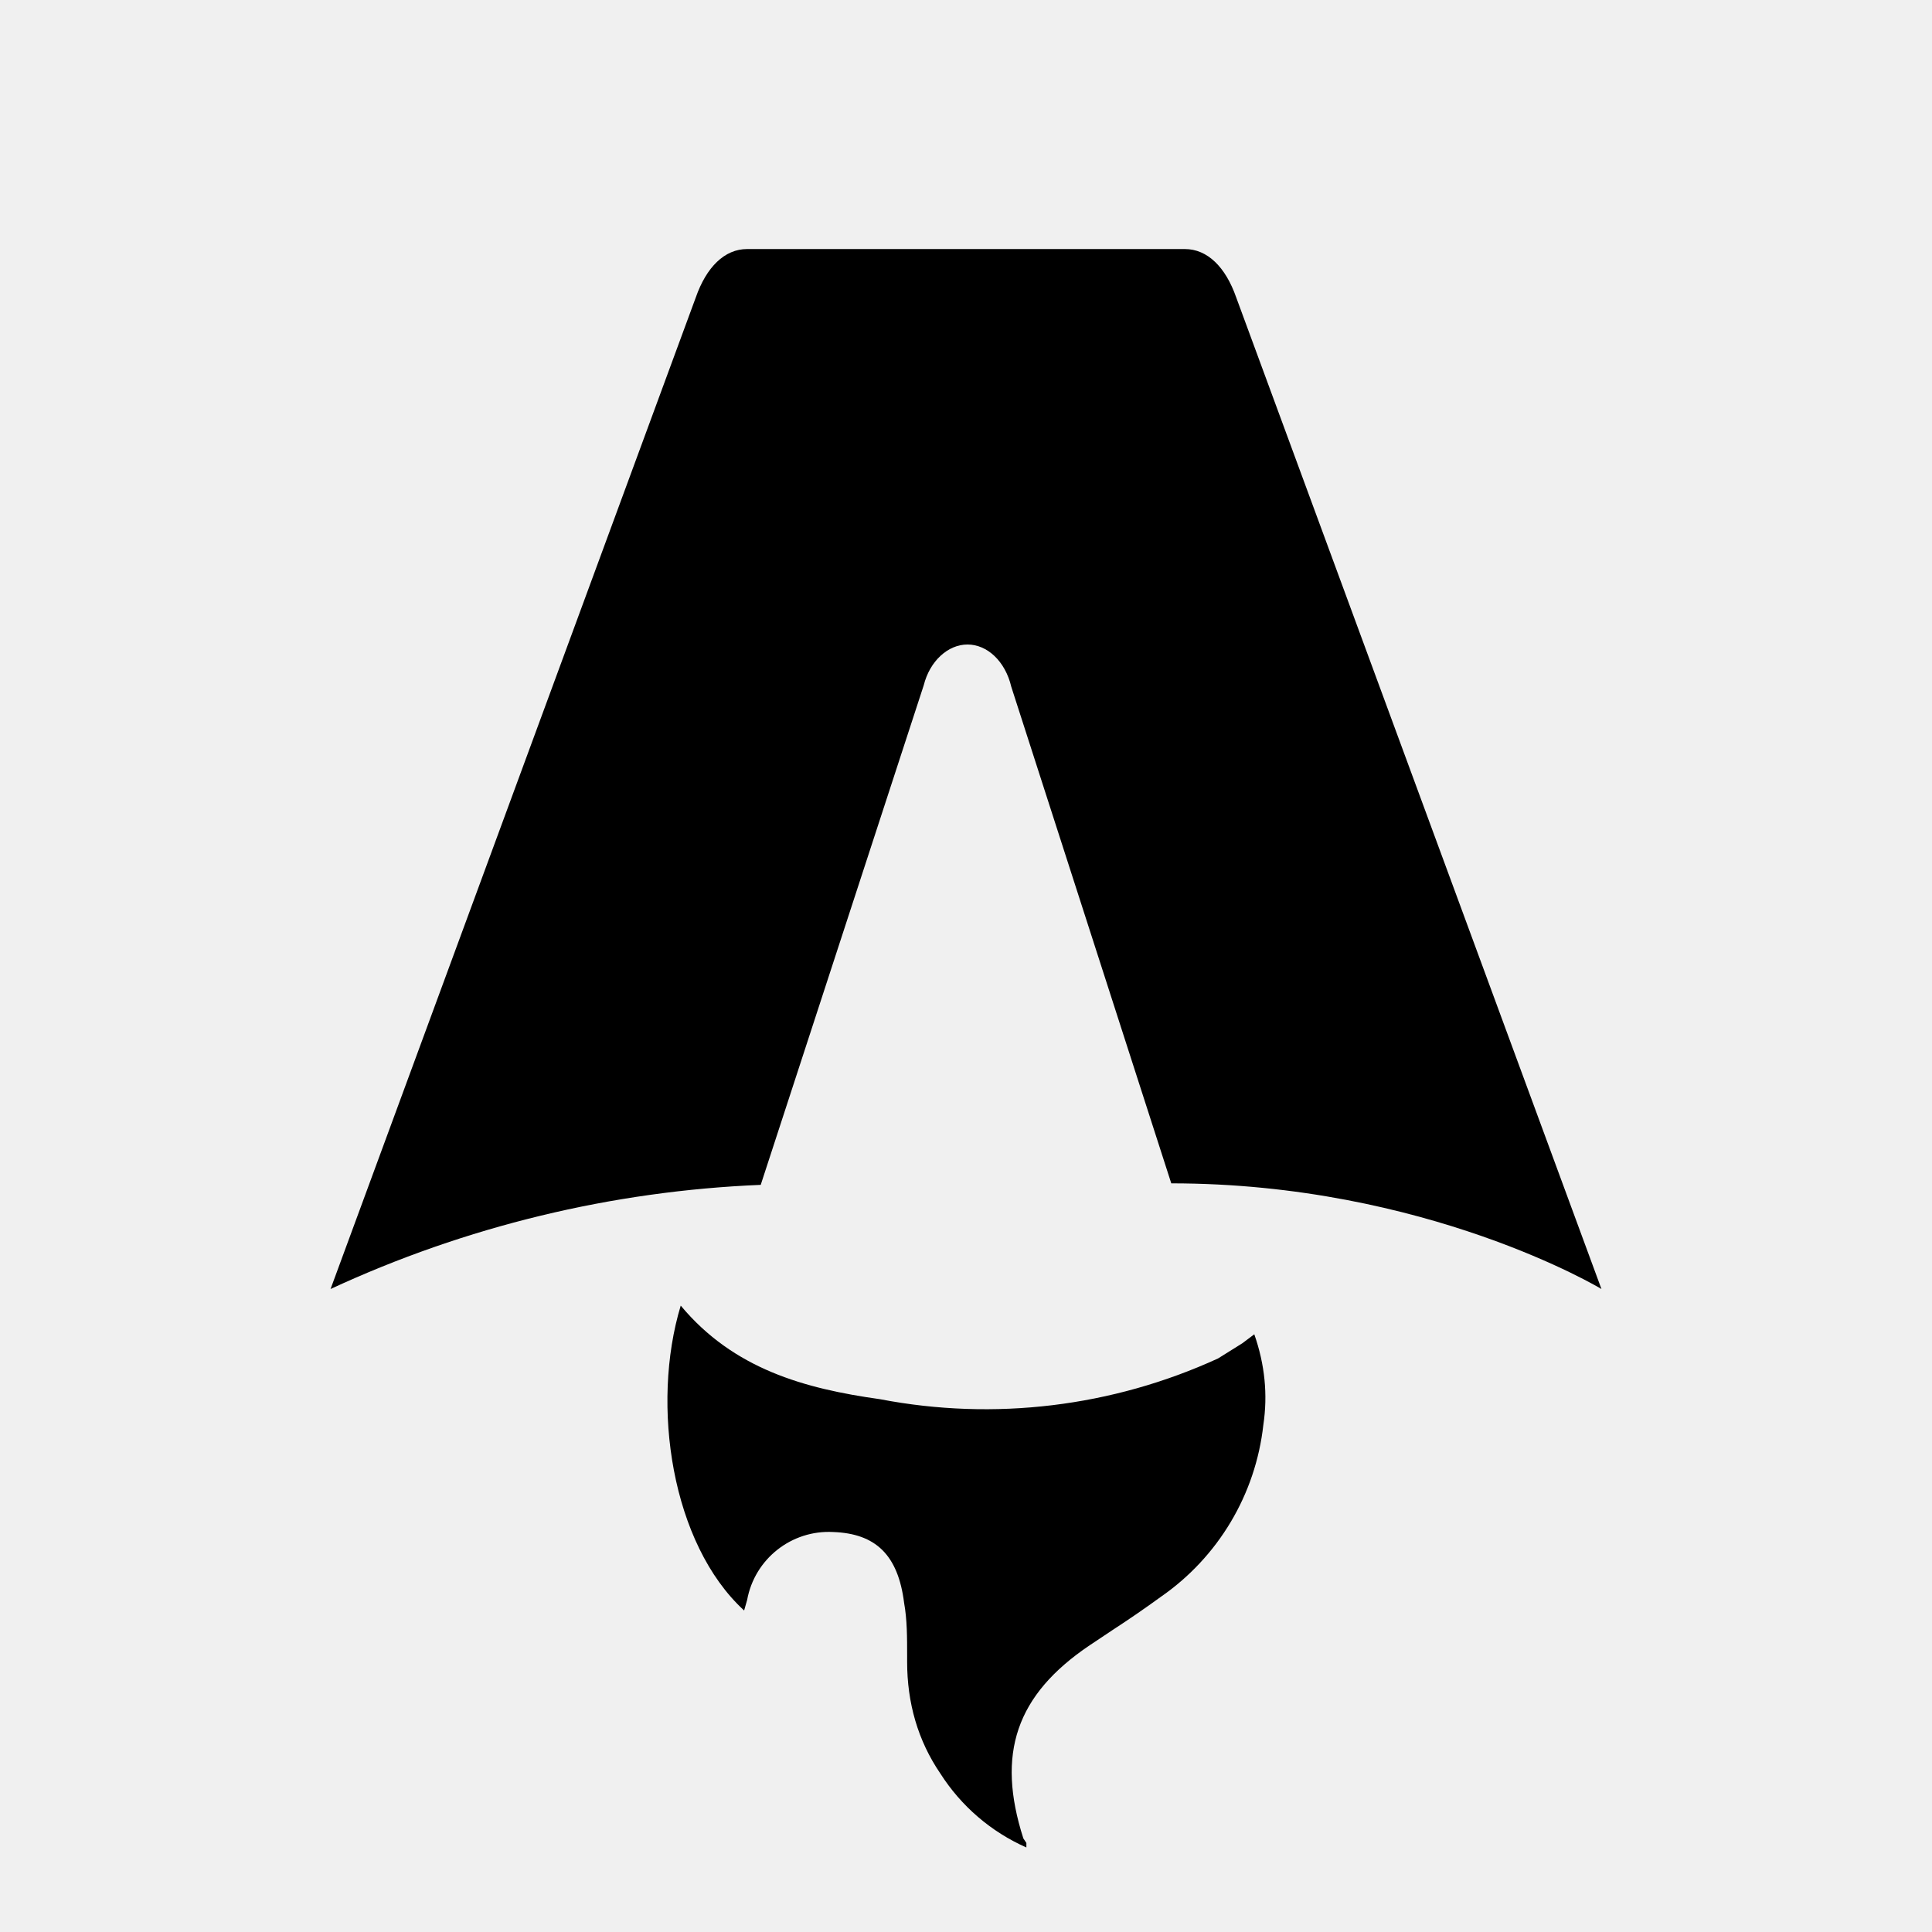
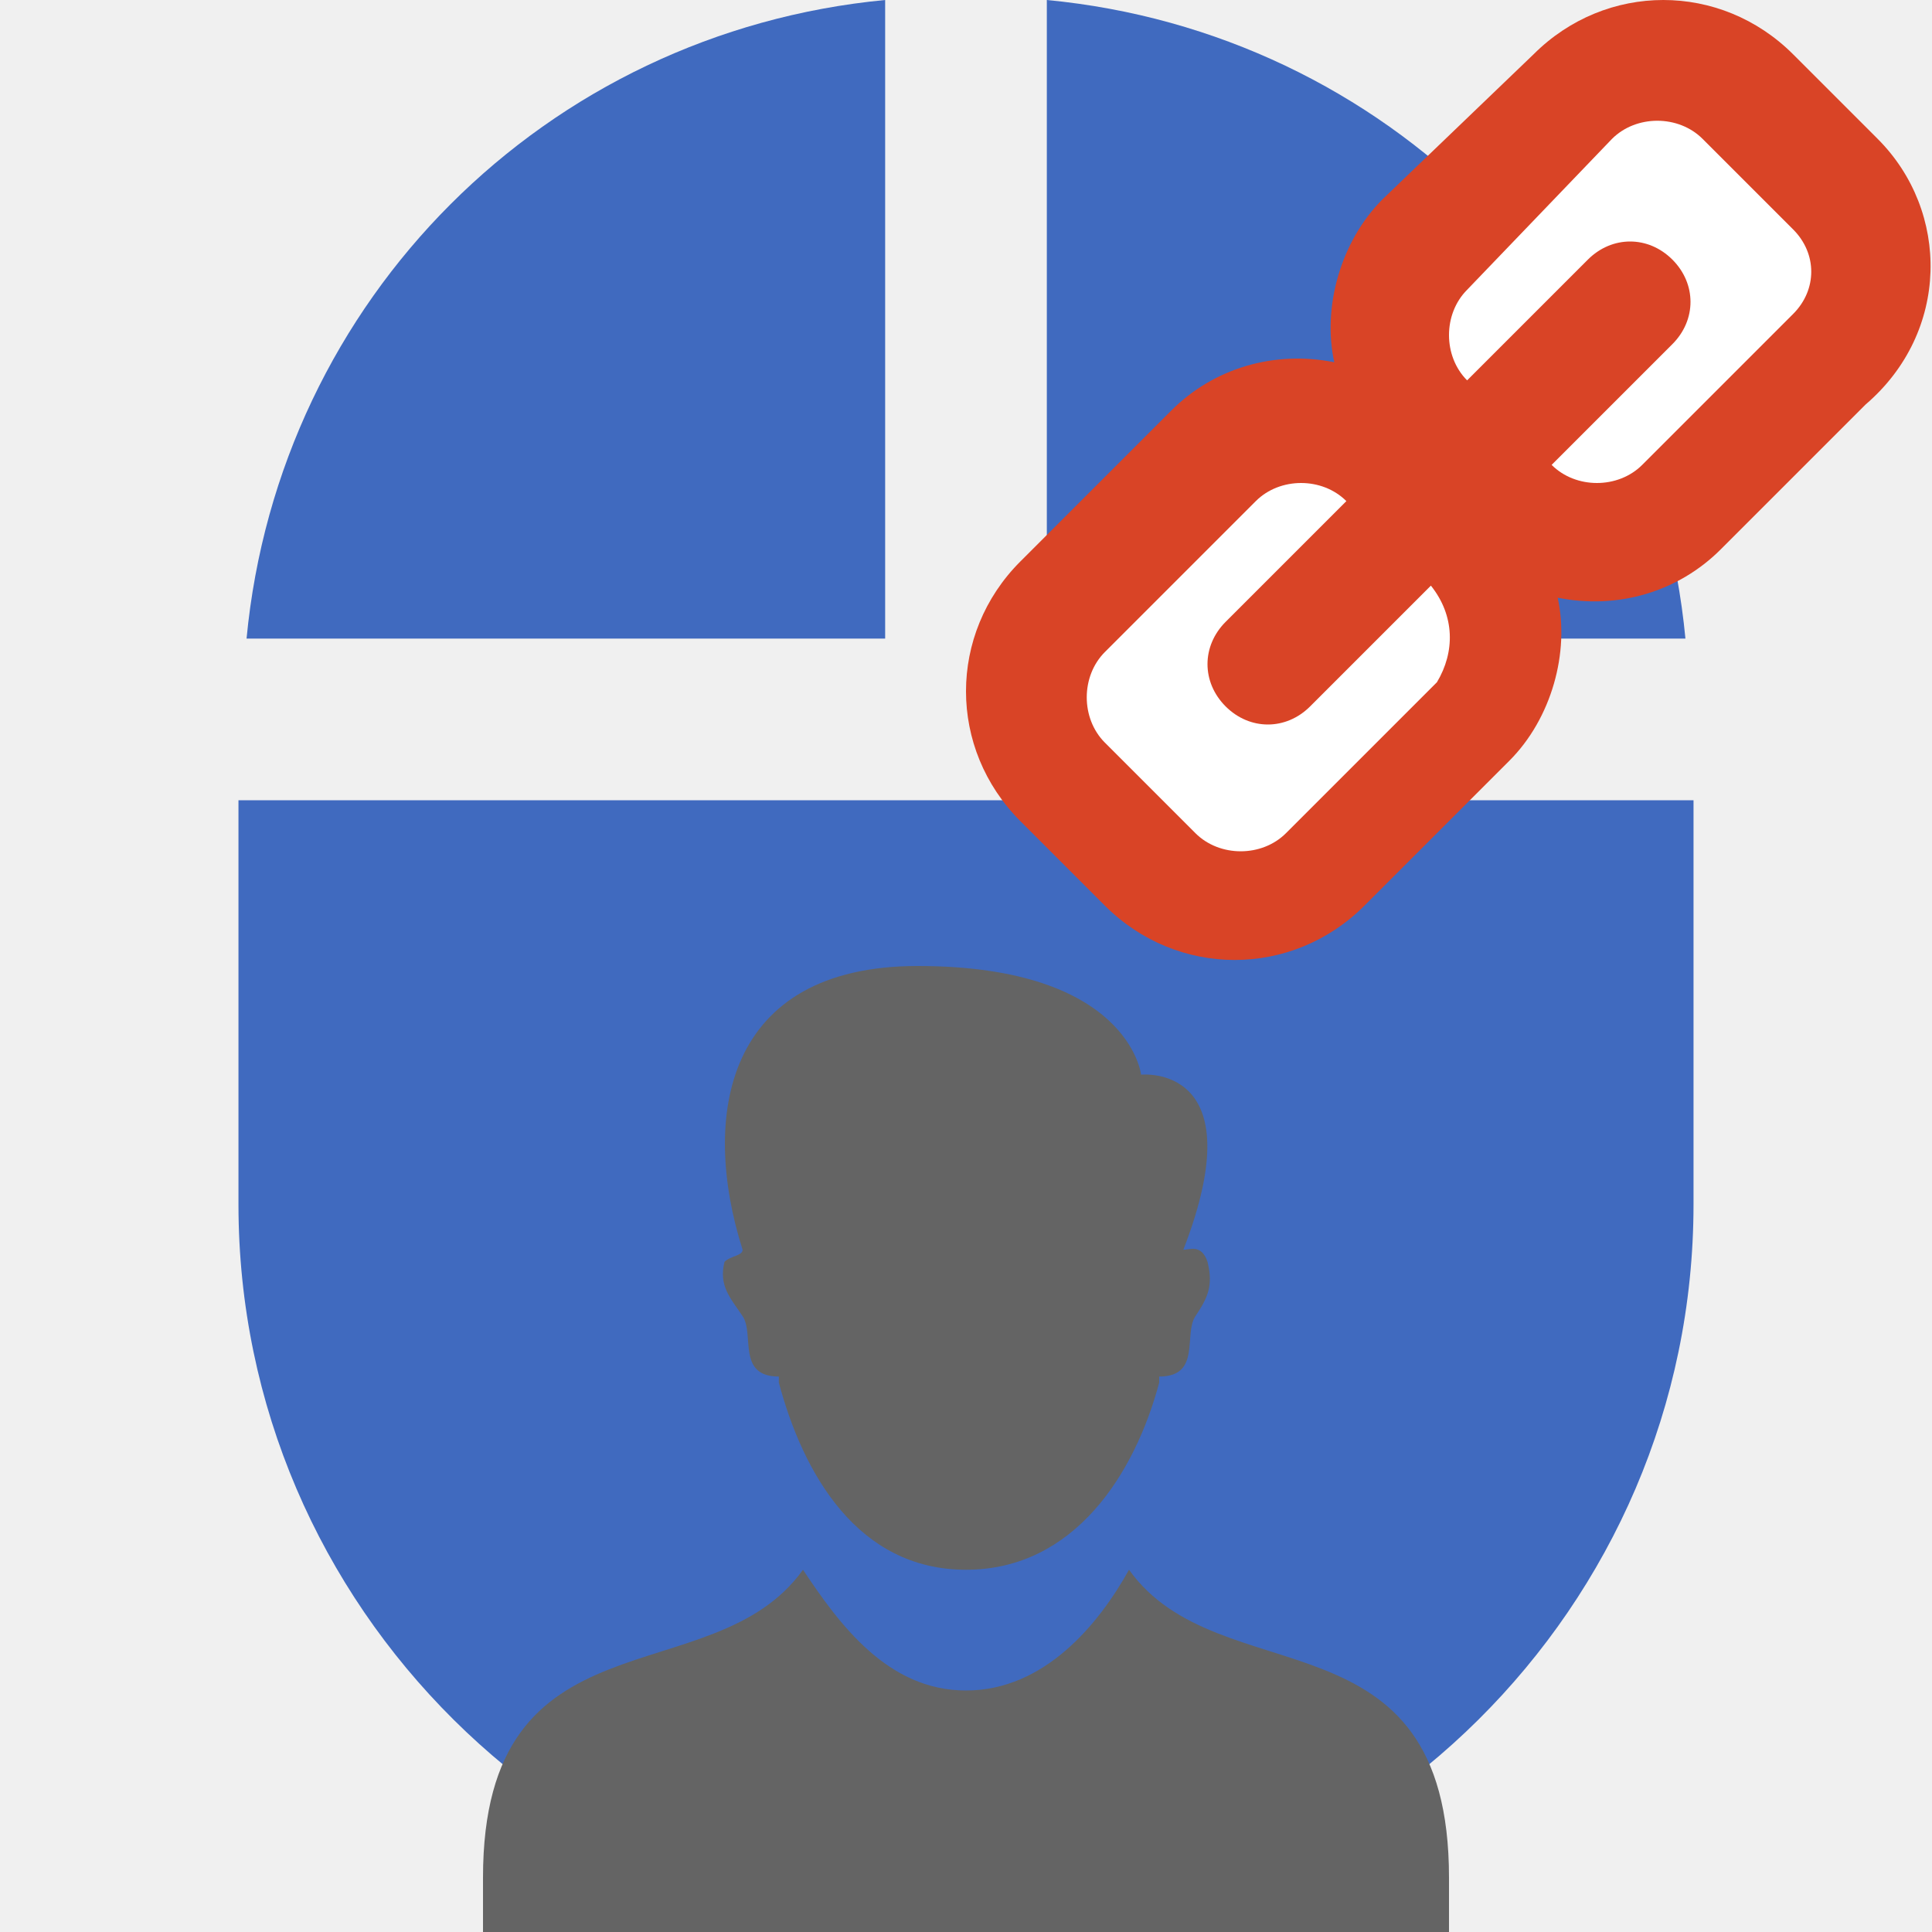
- <svg xmlns="http://www.w3.org/2000/svg" fill="none" viewBox="0 0 128 128">
-   <path d="M50.4 78.5a75.1 75.1 0 0 0-28.5 6.9l24.2-65.7c.7-2 1.9-3.2 3.4-3.2h29c1.5 0 2.7 1.2 3.4 3.2l24.2 65.7s-11.6-7-28.5-7L67 45.5c-.4-1.7-1.6-2.8-2.9-2.8-1.3 0-2.5 1.1-2.9 2.7L50.4 78.5Zm-1.1 28.2Zm-4.2-20.2c-2 6.6-.6 15.8 4.2 20.2a17.5 17.5 0 0 1 .2-.7 5.5 5.5 0 0 1 5.7-4.5c2.8.1 4.3 1.5 4.7 4.7.2 1.1.2 2.3.2 3.5v.4c0 2.7.7 5.2 2.2 7.4a13 13 0 0 0 5.7 4.9v-.3l-.2-.3c-1.8-5.6-.5-9.5 4.4-12.8l1.5-1a73 73 0 0 0 3.2-2.2 16 16 0 0 0 6.8-11.4c.3-2 .1-4-.6-6l-.8.6-1.6 1a37 37 0 0 1-22.4 2.7c-5-.7-9.7-2-13.2-6.2Z" />
-   <style>
-         path { fill: #000; }
-         @media (prefers-color-scheme: dark) {
-             path { fill: #FFF; }
-         }
-     </style>
+ <svg xmlns="http://www.w3.org/2000/svg" viewBox="-3.95 0 32 32">
+   <g transform="translate(-0.0002, 0)">
+     <g transform="matrix(1.3389, 0, 0, 1.3389, 0, 0)">
+       <g id="Layer_1" transform="translate(-6, -4.1)" style="enable-background:new 0 0 32 32">
+         <g id="Mouse">
+           <path d="M16, 4.1L16, 12L23.9, 12C23.5, 7.8 20.2, 4.5 16, 4.1z" fill="#727272" style="fill:#406ABF" />
+         </g>
+       </g>
+     </g>
+   </g>
+   <g transform="translate(-0.0002, 0)">
+     <g transform="matrix(1.3389, 0, 0, 1.3389, 0, 0)">
+       <g id="Layer_1" transform="translate(-6, -4.1)" style="enable-background:new 0 0 32 32">
+         <g id="Mouse">
+           <path d="M14, 4.1C9.8, 4.5 6.5, 7.8 6.1, 12L14, 12L14, 4.1z" fill="#727272" style="fill:#406ABF" />
+         </g>
+       </g>
+     </g>
+   </g>
+   <g transform="translate(-0.0002, 0)">
+     <g transform="matrix(1.3389, 0, 0, 1.3389, 0, 0)">
+       <g id="Layer_1" transform="translate(-6, -4.1)" style="enable-background:new 0 0 32 32">
+         <g id="Mouse">
+           <path d="M16, 14L14, 14L6, 14L6, 19C6, 24 10.1, 28 15, 28C19.9, 28 24, 24 24, 19L24, 14L16, 14z" fill="#727272" style="fill:#406ABF" />
+         </g>
+       </g>
+     </g>
+   </g>
+   <g id="Layer_1" transform="translate(4.05, 16)" style="enable-background:new 0 0 16 16">
+     <g id="User">
+       <path d="M4, 4.9C3.9, 5.3 4.1, 5.5 4.3, 5.8C4.5, 6.1 4.2, 6.8 4.9, 6.8C4.9, 6.8 4.9, 6.9 4.9, 6.9C5.3, 8.4 6.2, 10 8, 10C9.8, 10 10.8, 8.4 11.2, 6.9C11.2, 6.9 11.2, 6.8 11.2, 6.8C11.9, 6.8 11.6, 6.1 11.8, 5.8C12, 5.5 12.1, 5.3 12, 4.9C11.9, 4.6 11.7, 4.7 11.6, 4.7C12.8, 1.6 10.9, 1.8 10.9, 1.8C10.9, 1.8 10.7, 0 7.2, 0C4, 0 3.6, 2.5 4.3, 4.7C4.3, 4.8 4.1, 4.8 4, 4.9z" style="fill:#646464" />
+     </g>
+   </g>
+   <g id="Layer_1" transform="translate(4.05, 16)" style="enable-background:new 0 0 16 16">
+     <g id="User">
+       <path d="M10.7, 10C10.2, 10.9 9.3, 12 8, 12C6.7, 12 5.9, 10.9 5.3, 10C3.8, 12.1 0, 10.6 0, 15.1L0, 16L16, 16L16, 15.1C16, 10.6 12.2, 12.1 10.7, 10z" style="fill:#646464" />
+     </g>
+   </g>
+   <g id="Layer_1" transform="translate(12.05, 0)" style="enable-background:new 0 0 16 16">
+     <g id="Hyperlink_1_">
+       <path d="M15.1, 2.3L13.7, 0.9C12.5, -0.3 10.6, -0.3 9.4, 0.9L6.9, 3.3C6.2, 4 5.9, 5.1 6.1, 6C5.1, 5.8 4.1, 6.1 3.4, 6.8L0.9, 9.3C-0.3, 10.5 -0.3, 12.4 0.9, 13.6L2.3, 15C3.5, 16.2 5.4, 16.2 6.6, 15L9, 12.6C9.7, 11.9 10, 10.8 9.8, 9.9C10.8, 10.1 11.8, 9.8 12.5, 9.1L14.9, 6.7C16.3, 5.5 16.3, 3.5 15.1, 2.3z" style="fill:#D94426" />
+     </g>
+   </g>
+   <g id="Layer_1" transform="translate(12.05, 0)" style="enable-background:new 0 0 16 16">
+     <g id="Hyperlink_1_">
+       <path d="M7.7, 9.7L5.7, 11.7C5.3, 12.1 4.7, 12.1 4.3, 11.7C3.9, 11.3 3.9, 10.7 4.3, 10.3L6.3, 8.3L6.3, 8.3C5.9, 7.9 5.2, 7.9 4.8, 8.3L2.3, 10.8C1.9, 11.2 1.9, 11.9 2.3, 12.3L3.8, 13.8C4.2, 14.2 4.9, 14.2 5.3, 13.8L7.8, 11.3C8.1, 10.8 8.1, 10.2 7.7, 9.7L7.7, 9.7z" fill="#FFFFFF" class="White" />
+     </g>
+   </g>
+   <g id="Layer_1" transform="translate(12.05, 0)" style="enable-background:new 0 0 16 16">
+     <g id="Hyperlink_1_">
+       <path d="M13.7, 3.8L12.2, 2.3C11.8, 1.9 11.1, 1.9 10.7, 2.3L8.3, 4.8C7.9, 5.2 7.9, 5.9 8.3, 6.3L8.3, 6.3L10.3, 4.3C10.7, 3.9 11.3, 3.9 11.7, 4.3C12.1, 4.7 12.1, 5.3 11.7, 5.7L9.7, 7.7L9.7, 7.7C10.1, 8.1 10.8, 8.1 11.2, 7.7L13.7, 5.2C14.1, 4.8 14.1, 4.2 13.7, 3.8z" fill="#FFFFFF" class="White" />
+     </g>
+   </g>
</svg>
